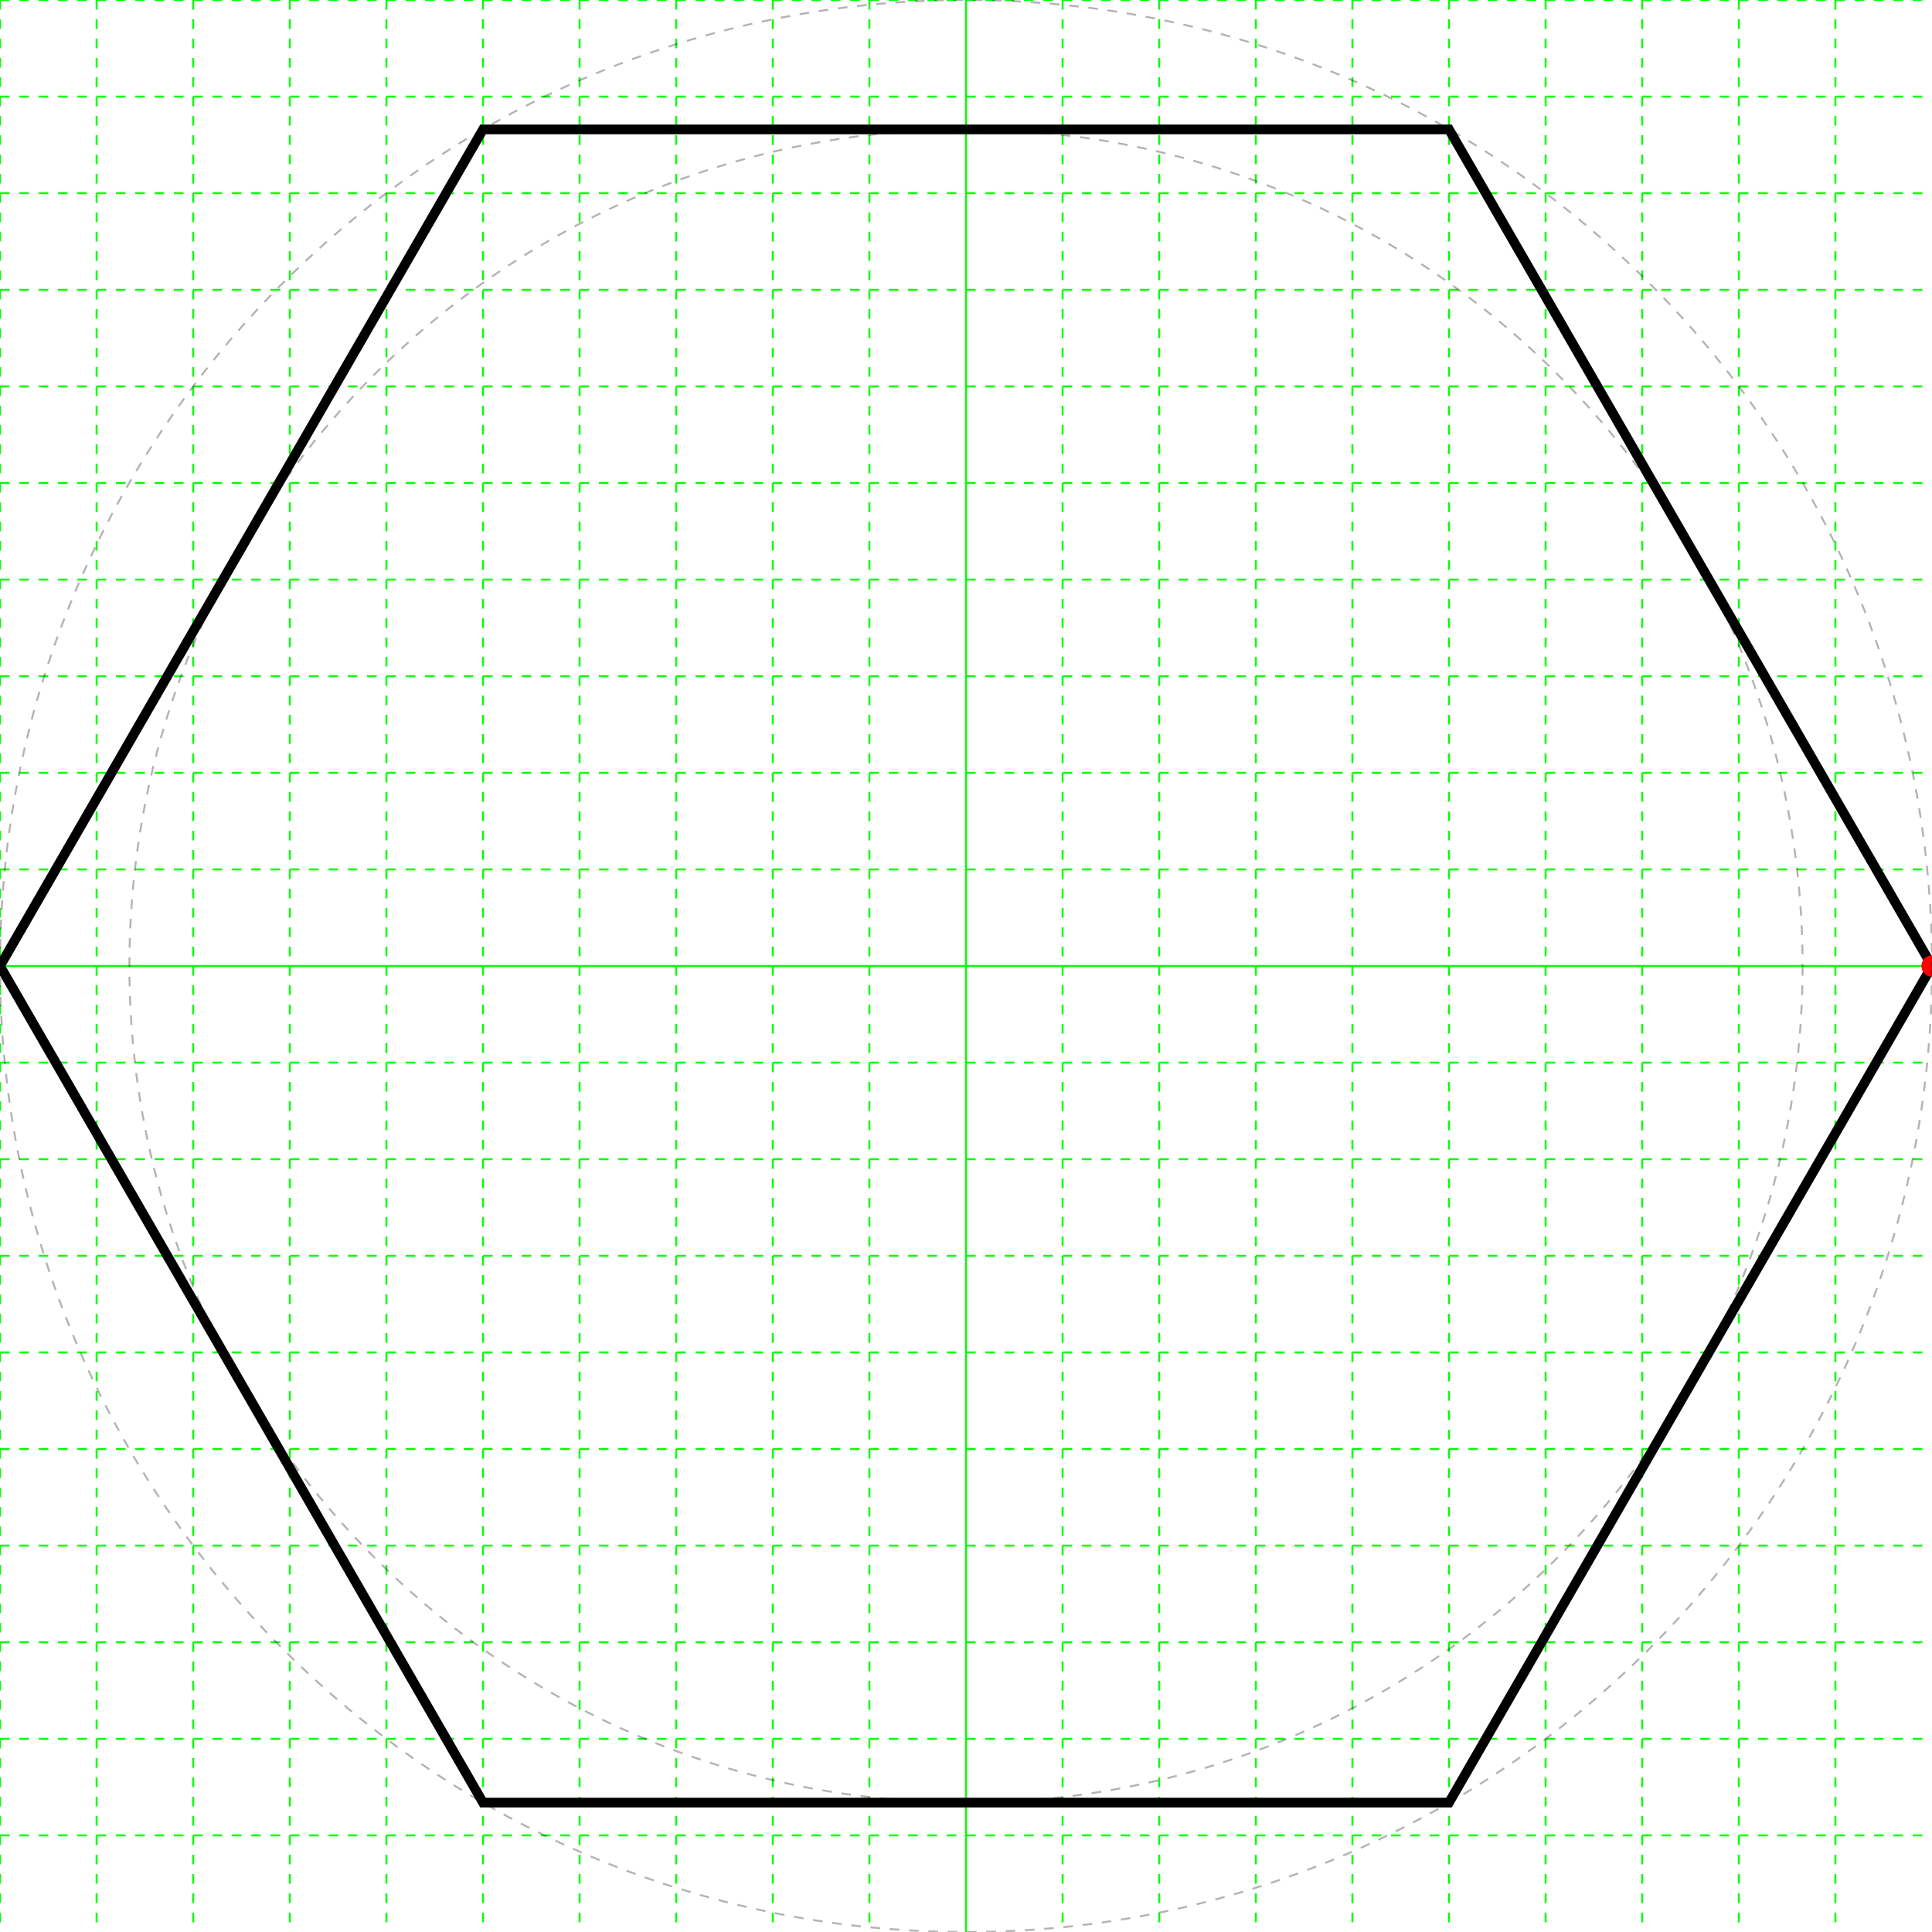
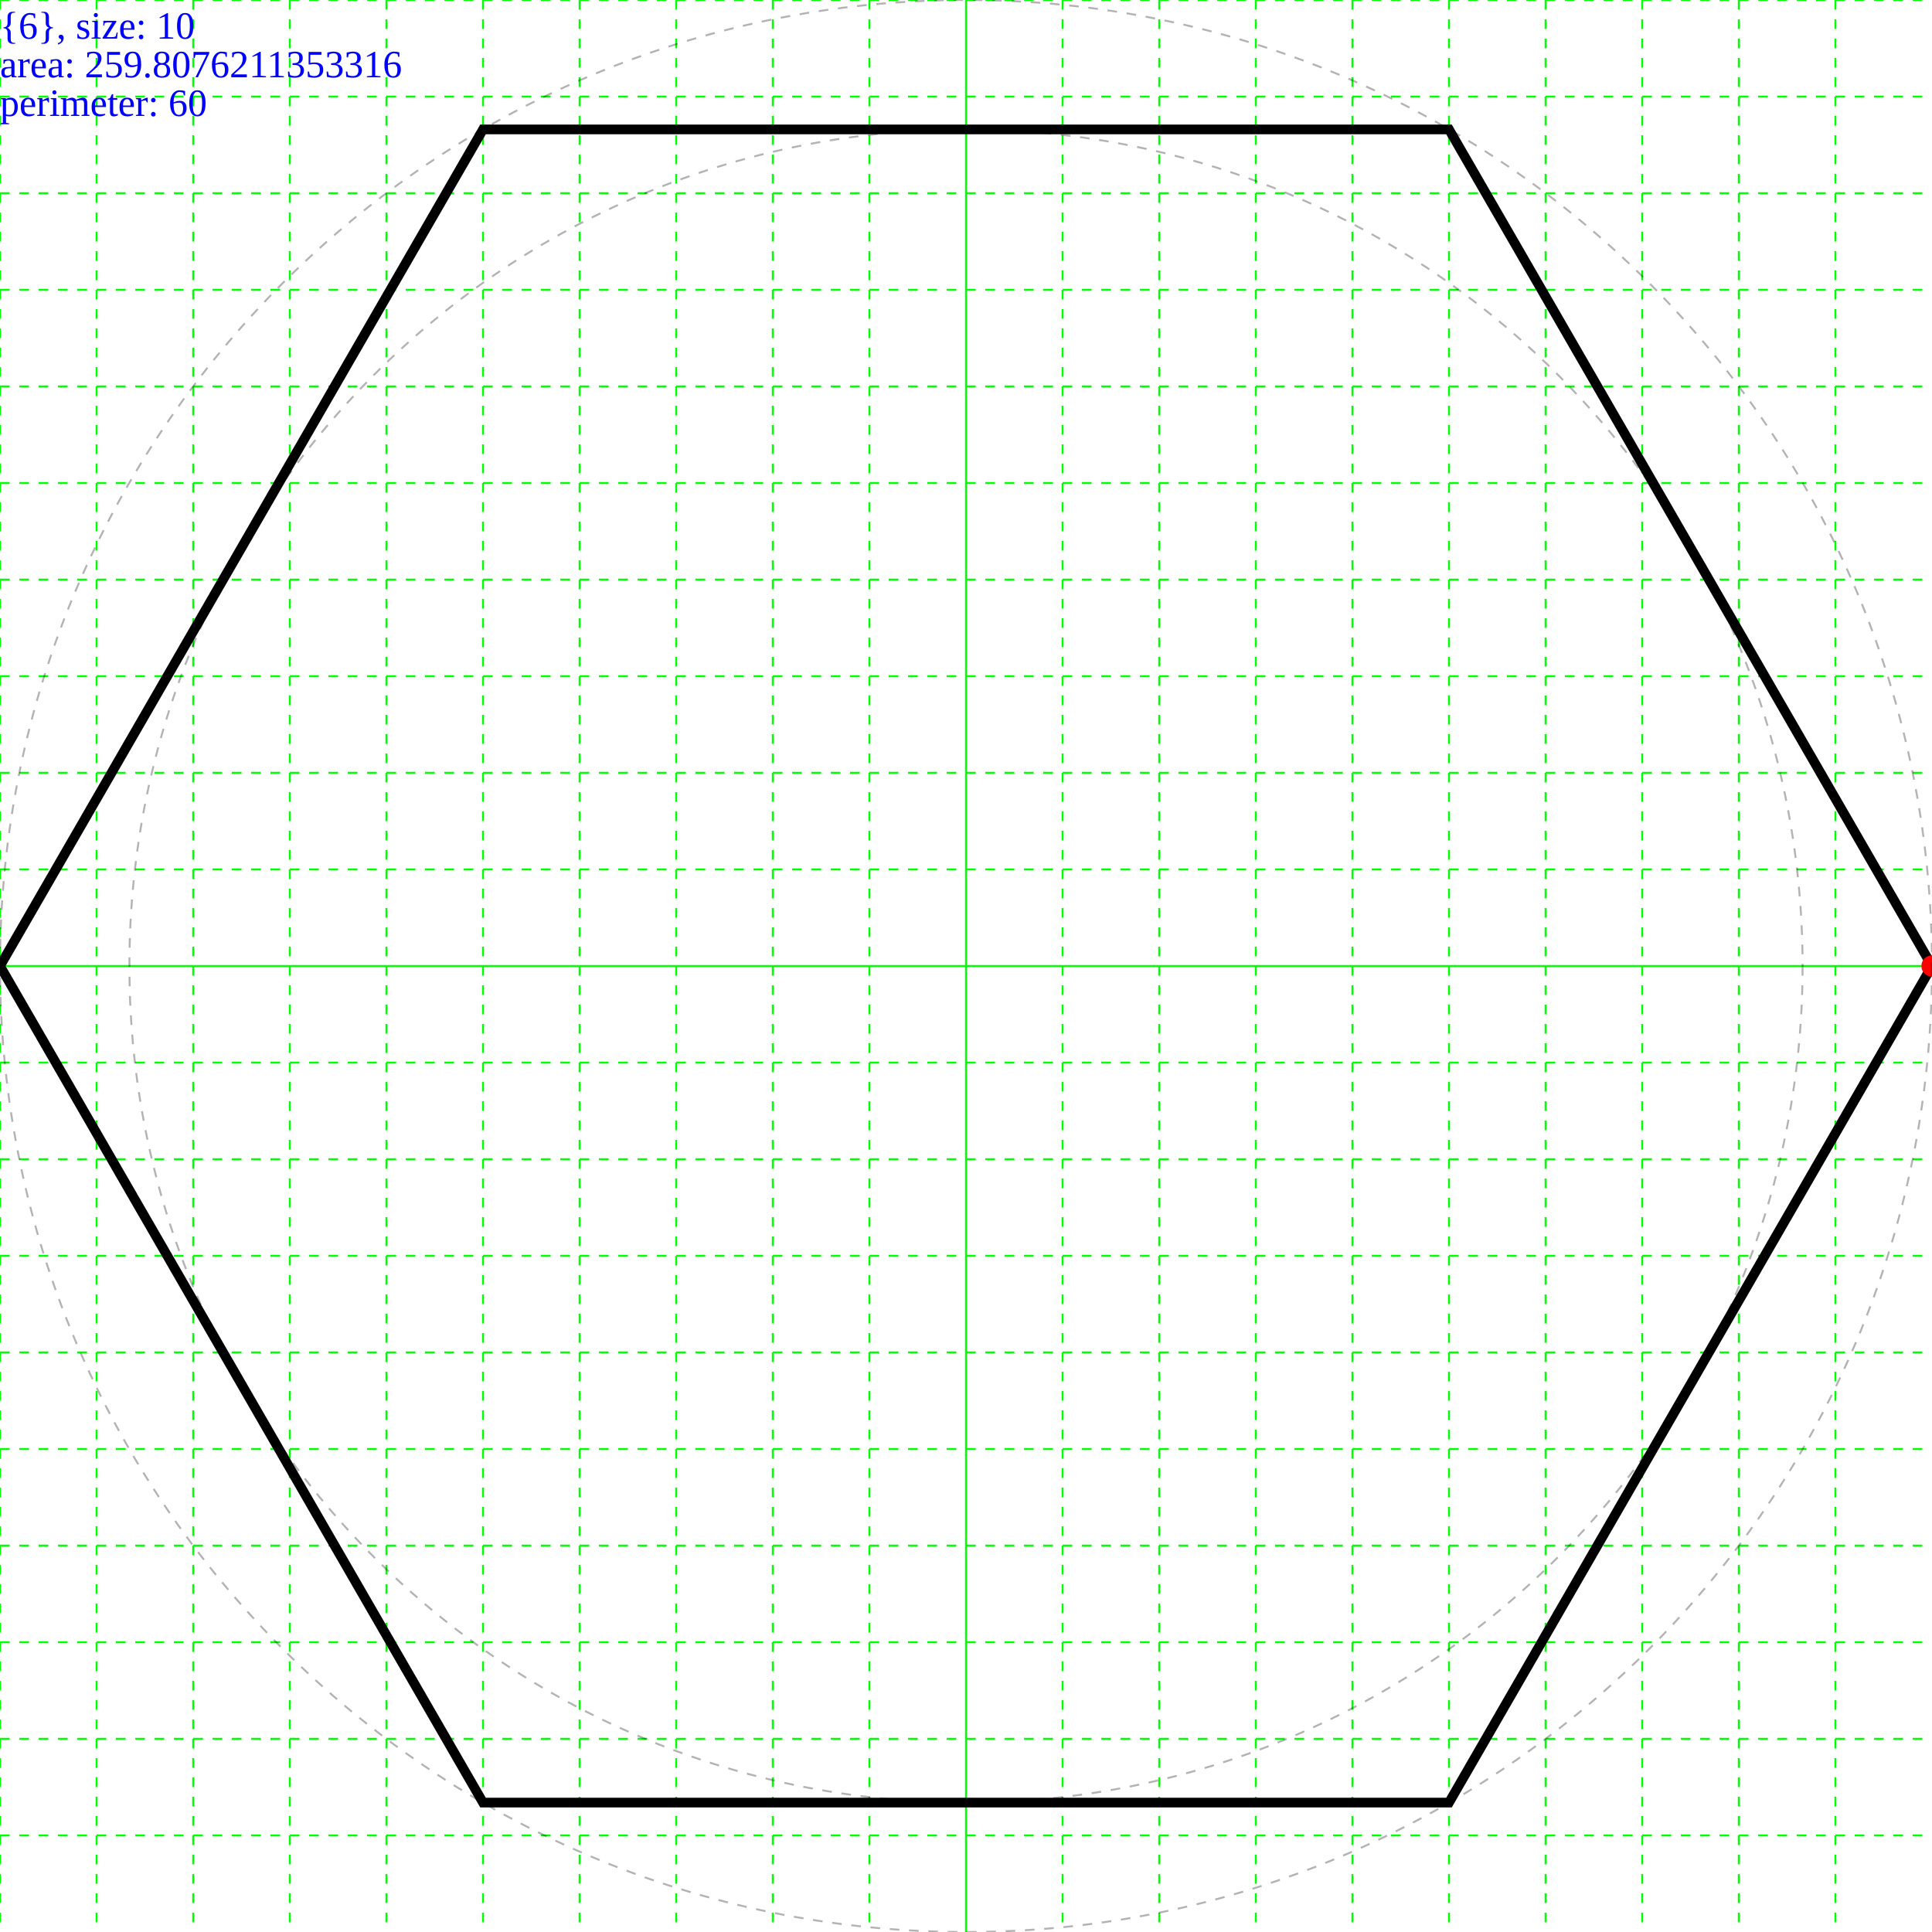
<svg xmlns="http://www.w3.org/2000/svg" height="200" width="200">
  <g id="grid">
    <line stroke="#00ff00" stroke-dasharray="1,1" stroke-width="0.2" x1="0" x2="0" y1="0" y2="200" />
    <line stroke="#00ff00" stroke-dasharray="1,1" stroke-width="0.2" x1="10" x2="10" y1="0" y2="200" />
    <line stroke="#00ff00" stroke-dasharray="1,1" stroke-width="0.2" x1="20" x2="20" y1="0" y2="200" />
    <line stroke="#00ff00" stroke-dasharray="1,1" stroke-width="0.2" x1="30" x2="30" y1="0" y2="200" />
    <line stroke="#00ff00" stroke-dasharray="1,1" stroke-width="0.2" x1="40" x2="40" y1="0" y2="200" />
    <line stroke="#00ff00" stroke-dasharray="1,1" stroke-width="0.2" x1="50" x2="50" y1="0" y2="200" />
    <line stroke="#00ff00" stroke-dasharray="1,1" stroke-width="0.2" x1="60" x2="60" y1="0" y2="200" />
    <line stroke="#00ff00" stroke-dasharray="1,1" stroke-width="0.2" x1="70" x2="70" y1="0" y2="200" />
    <line stroke="#00ff00" stroke-dasharray="1,1" stroke-width="0.2" x1="80" x2="80" y1="0" y2="200" />
    <line stroke="#00ff00" stroke-dasharray="1,1" stroke-width="0.2" x1="90" x2="90" y1="0" y2="200" />
    <line stroke="#00ff00" stroke-width="0.2" x1="100" x2="100" y1="0" y2="200" />
    <line stroke="#00ff00" stroke-dasharray="1,1" stroke-width="0.2" x1="110" x2="110" y1="0" y2="200" />
    <line stroke="#00ff00" stroke-dasharray="1,1" stroke-width="0.2" x1="120" x2="120" y1="0" y2="200" />
    <line stroke="#00ff00" stroke-dasharray="1,1" stroke-width="0.2" x1="130" x2="130" y1="0" y2="200" />
    <line stroke="#00ff00" stroke-dasharray="1,1" stroke-width="0.2" x1="140" x2="140" y1="0" y2="200" />
    <line stroke="#00ff00" stroke-dasharray="1,1" stroke-width="0.2" x1="150" x2="150" y1="0" y2="200" />
    <line stroke="#00ff00" stroke-dasharray="1,1" stroke-width="0.2" x1="160" x2="160" y1="0" y2="200" />
    <line stroke="#00ff00" stroke-dasharray="1,1" stroke-width="0.2" x1="170" x2="170" y1="0" y2="200" />
    <line stroke="#00ff00" stroke-dasharray="1,1" stroke-width="0.2" x1="180" x2="180" y1="0" y2="200" />
    <line stroke="#00ff00" stroke-dasharray="1,1" stroke-width="0.2" x1="190" x2="190" y1="0" y2="200" />
    <line stroke="#00ff00" stroke-dasharray="1,1" stroke-width="0.2" x1="0" x2="200" y1="0" y2="0" />
    <line stroke="#00ff00" stroke-dasharray="1,1" stroke-width="0.2" x1="0" x2="200" y1="10" y2="10" />
    <line stroke="#00ff00" stroke-dasharray="1,1" stroke-width="0.2" x1="0" x2="200" y1="20" y2="20" />
    <line stroke="#00ff00" stroke-dasharray="1,1" stroke-width="0.2" x1="0" x2="200" y1="30" y2="30" />
    <line stroke="#00ff00" stroke-dasharray="1,1" stroke-width="0.2" x1="0" x2="200" y1="40" y2="40" />
    <line stroke="#00ff00" stroke-dasharray="1,1" stroke-width="0.2" x1="0" x2="200" y1="50" y2="50" />
    <line stroke="#00ff00" stroke-dasharray="1,1" stroke-width="0.2" x1="0" x2="200" y1="60" y2="60" />
    <line stroke="#00ff00" stroke-dasharray="1,1" stroke-width="0.2" x1="0" x2="200" y1="70" y2="70" />
    <line stroke="#00ff00" stroke-dasharray="1,1" stroke-width="0.2" x1="0" x2="200" y1="80" y2="80" />
    <line stroke="#00ff00" stroke-dasharray="1,1" stroke-width="0.2" x1="0" x2="200" y1="90" y2="90" />
    <line stroke="#00ff00" stroke-width="0.2" x1="0" x2="200" y1="100" y2="100" />
    <line stroke="#00ff00" stroke-dasharray="1,1" stroke-width="0.2" x1="0" x2="200" y1="110" y2="110" />
    <line stroke="#00ff00" stroke-dasharray="1,1" stroke-width="0.2" x1="0" x2="200" y1="120" y2="120" />
    <line stroke="#00ff00" stroke-dasharray="1,1" stroke-width="0.2" x1="0" x2="200" y1="130" y2="130" />
    <line stroke="#00ff00" stroke-dasharray="1,1" stroke-width="0.2" x1="0" x2="200" y1="140" y2="140" />
    <line stroke="#00ff00" stroke-dasharray="1,1" stroke-width="0.2" x1="0" x2="200" y1="150" y2="150" />
    <line stroke="#00ff00" stroke-dasharray="1,1" stroke-width="0.2" x1="0" x2="200" y1="160" y2="160" />
    <line stroke="#00ff00" stroke-dasharray="1,1" stroke-width="0.2" x1="0" x2="200" y1="170" y2="170" />
    <line stroke="#00ff00" stroke-dasharray="1,1" stroke-width="0.2" x1="0" x2="200" y1="180" y2="180" />
    <line stroke="#00ff00" stroke-dasharray="1,1" stroke-width="0.2" x1="0" x2="200" y1="190" y2="190" />
  </g>
  <g>
    <polygon fill="none" points="200.0,100.0 150,186.603 50,186.603 -1.4210854715202004E-14,100 50,13.397 150,13.397" stroke="black" stroke-width="1" />
    <circle cx="200.0" cy="100.0" fill="#ff0000" r="1.1" />
    <circle cx="100.0" cy="100.0" fill="none" r="100" stroke="black" stroke-dasharray="1,1" stroke-opacity="0.3" stroke-width="0.2" />
+     <text fill="blue" font-size="4.0" id="info" x="0" y="0">
+       <tspan dy="4.0" x="0">{6}, size: 10</tspan>
+       <tspan dy="4.0" x="0">area: 259.8076211353316</tspan>
+       <tspan dy="4.0" x="0">perimeter: 60</tspan>
+     </text>
    <circle cx="100.0" cy="100.0" fill="none" r="86.603" stroke="black" stroke-dasharray="1,1" stroke-opacity="0.3" stroke-width="0.2" />
  </g>
</svg>
